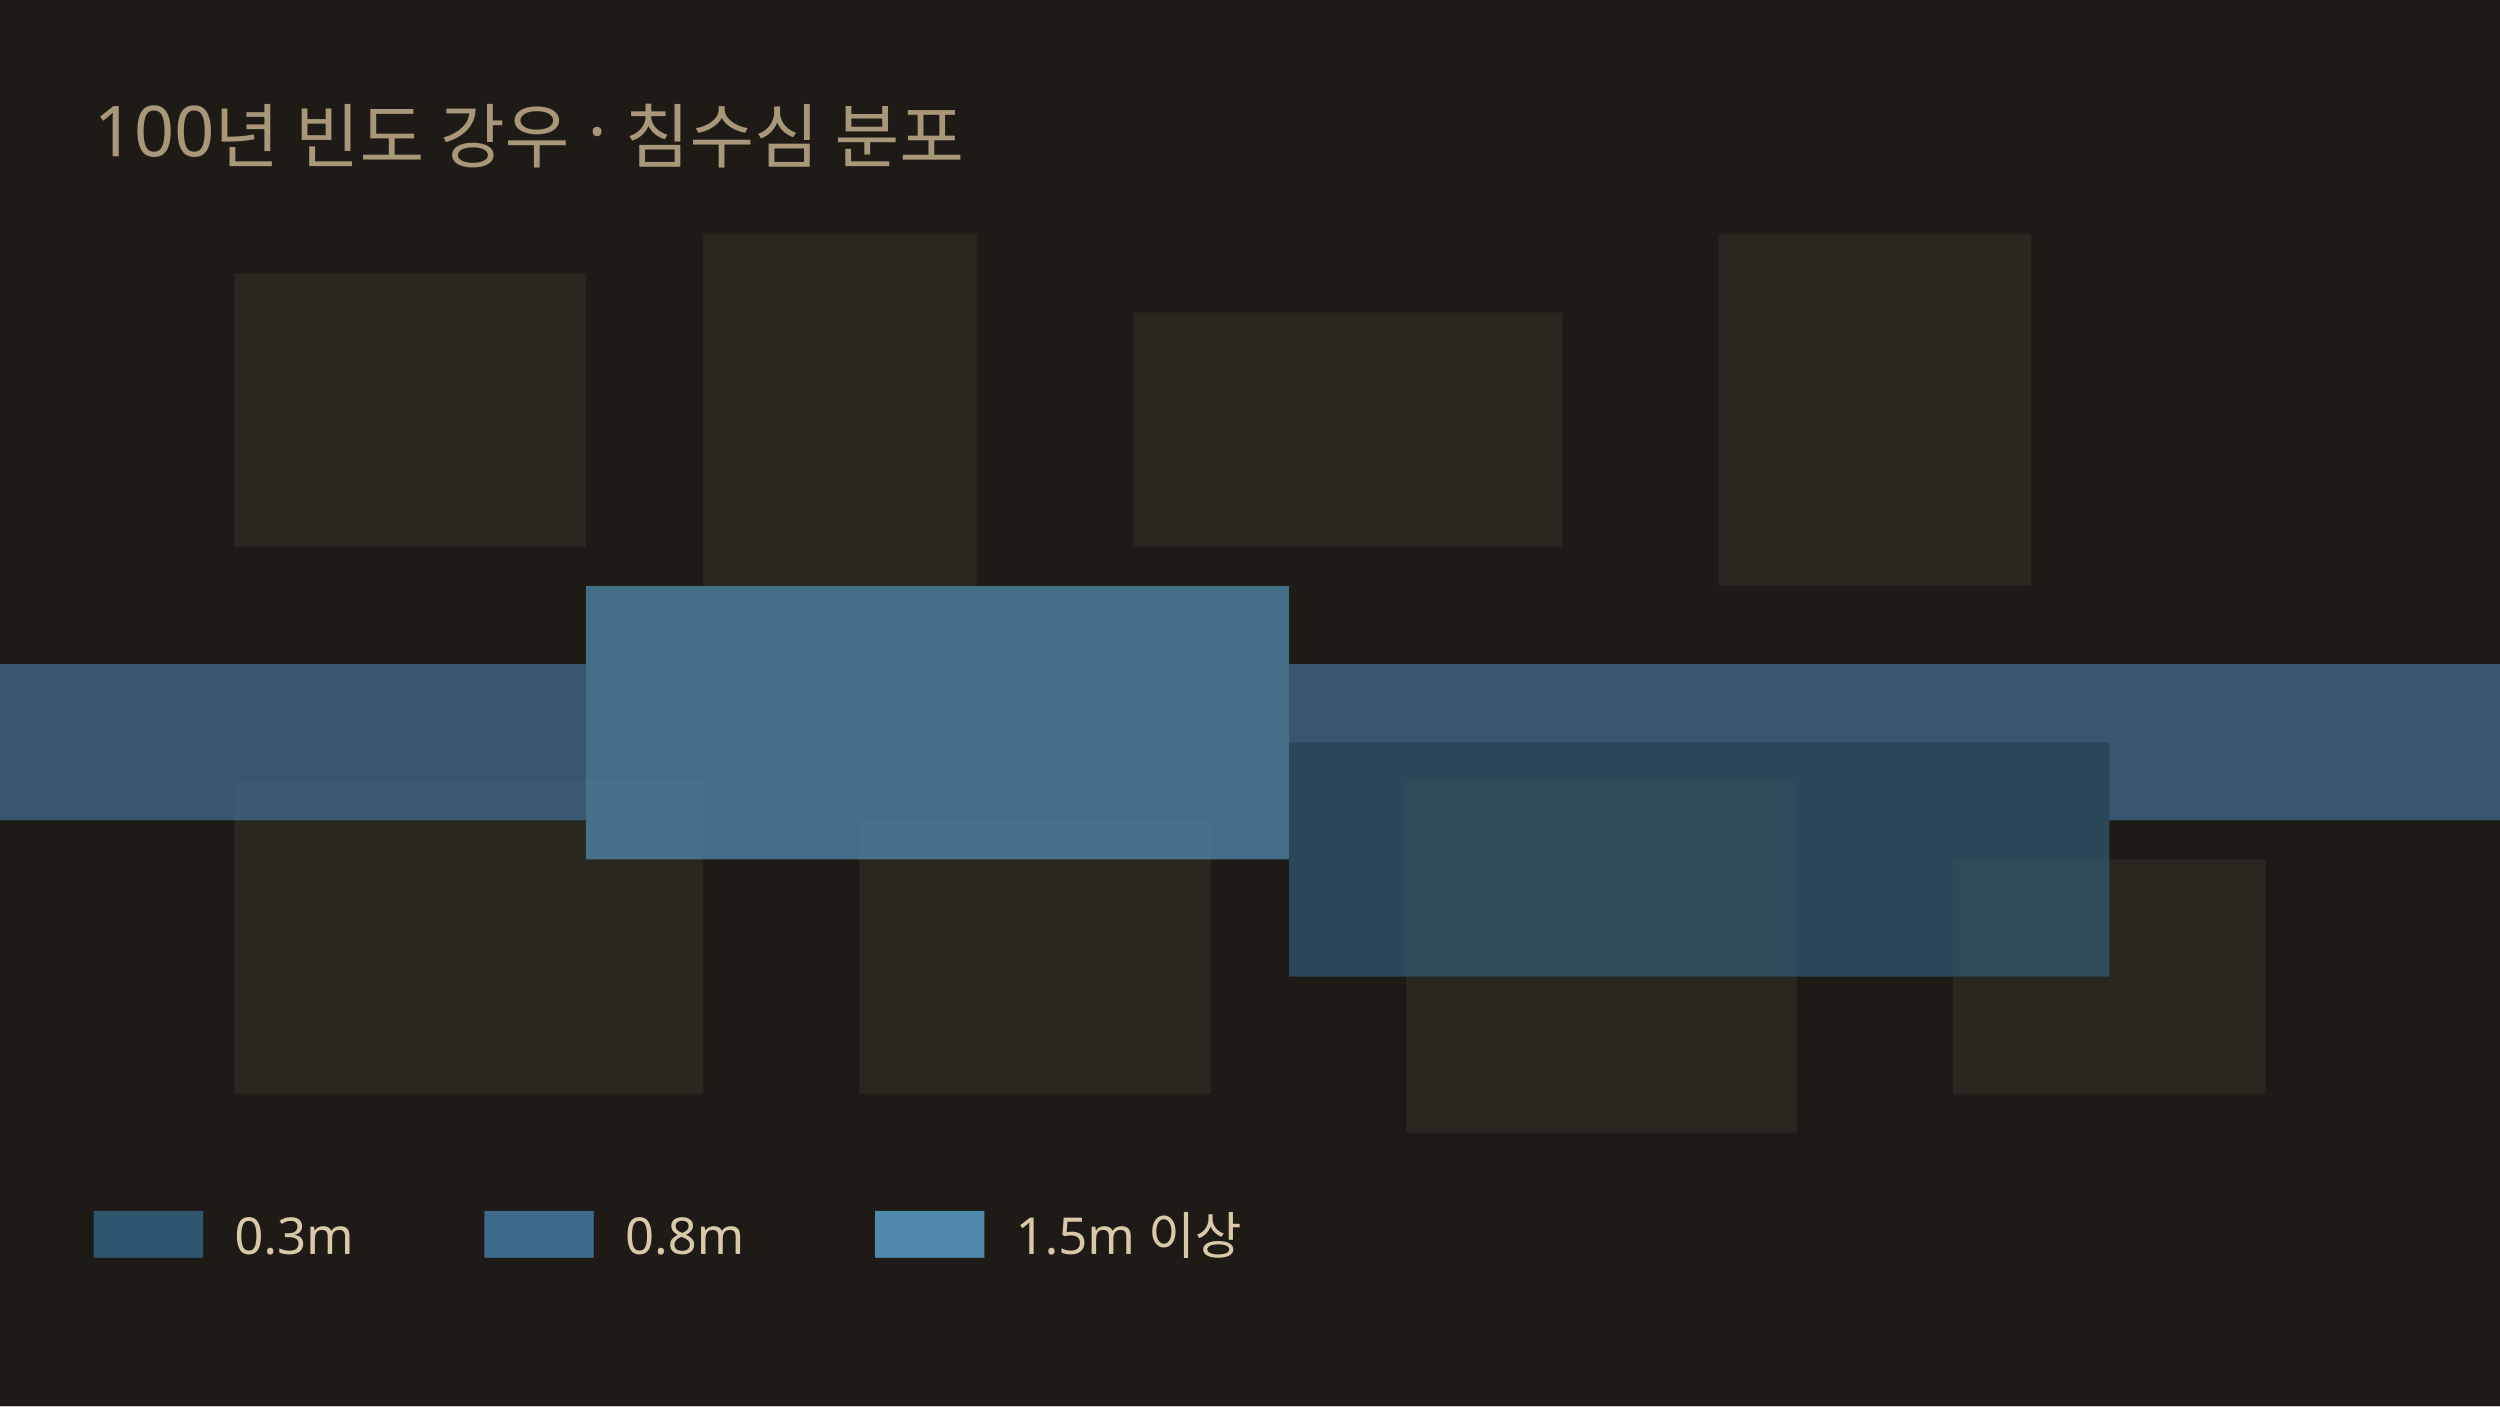
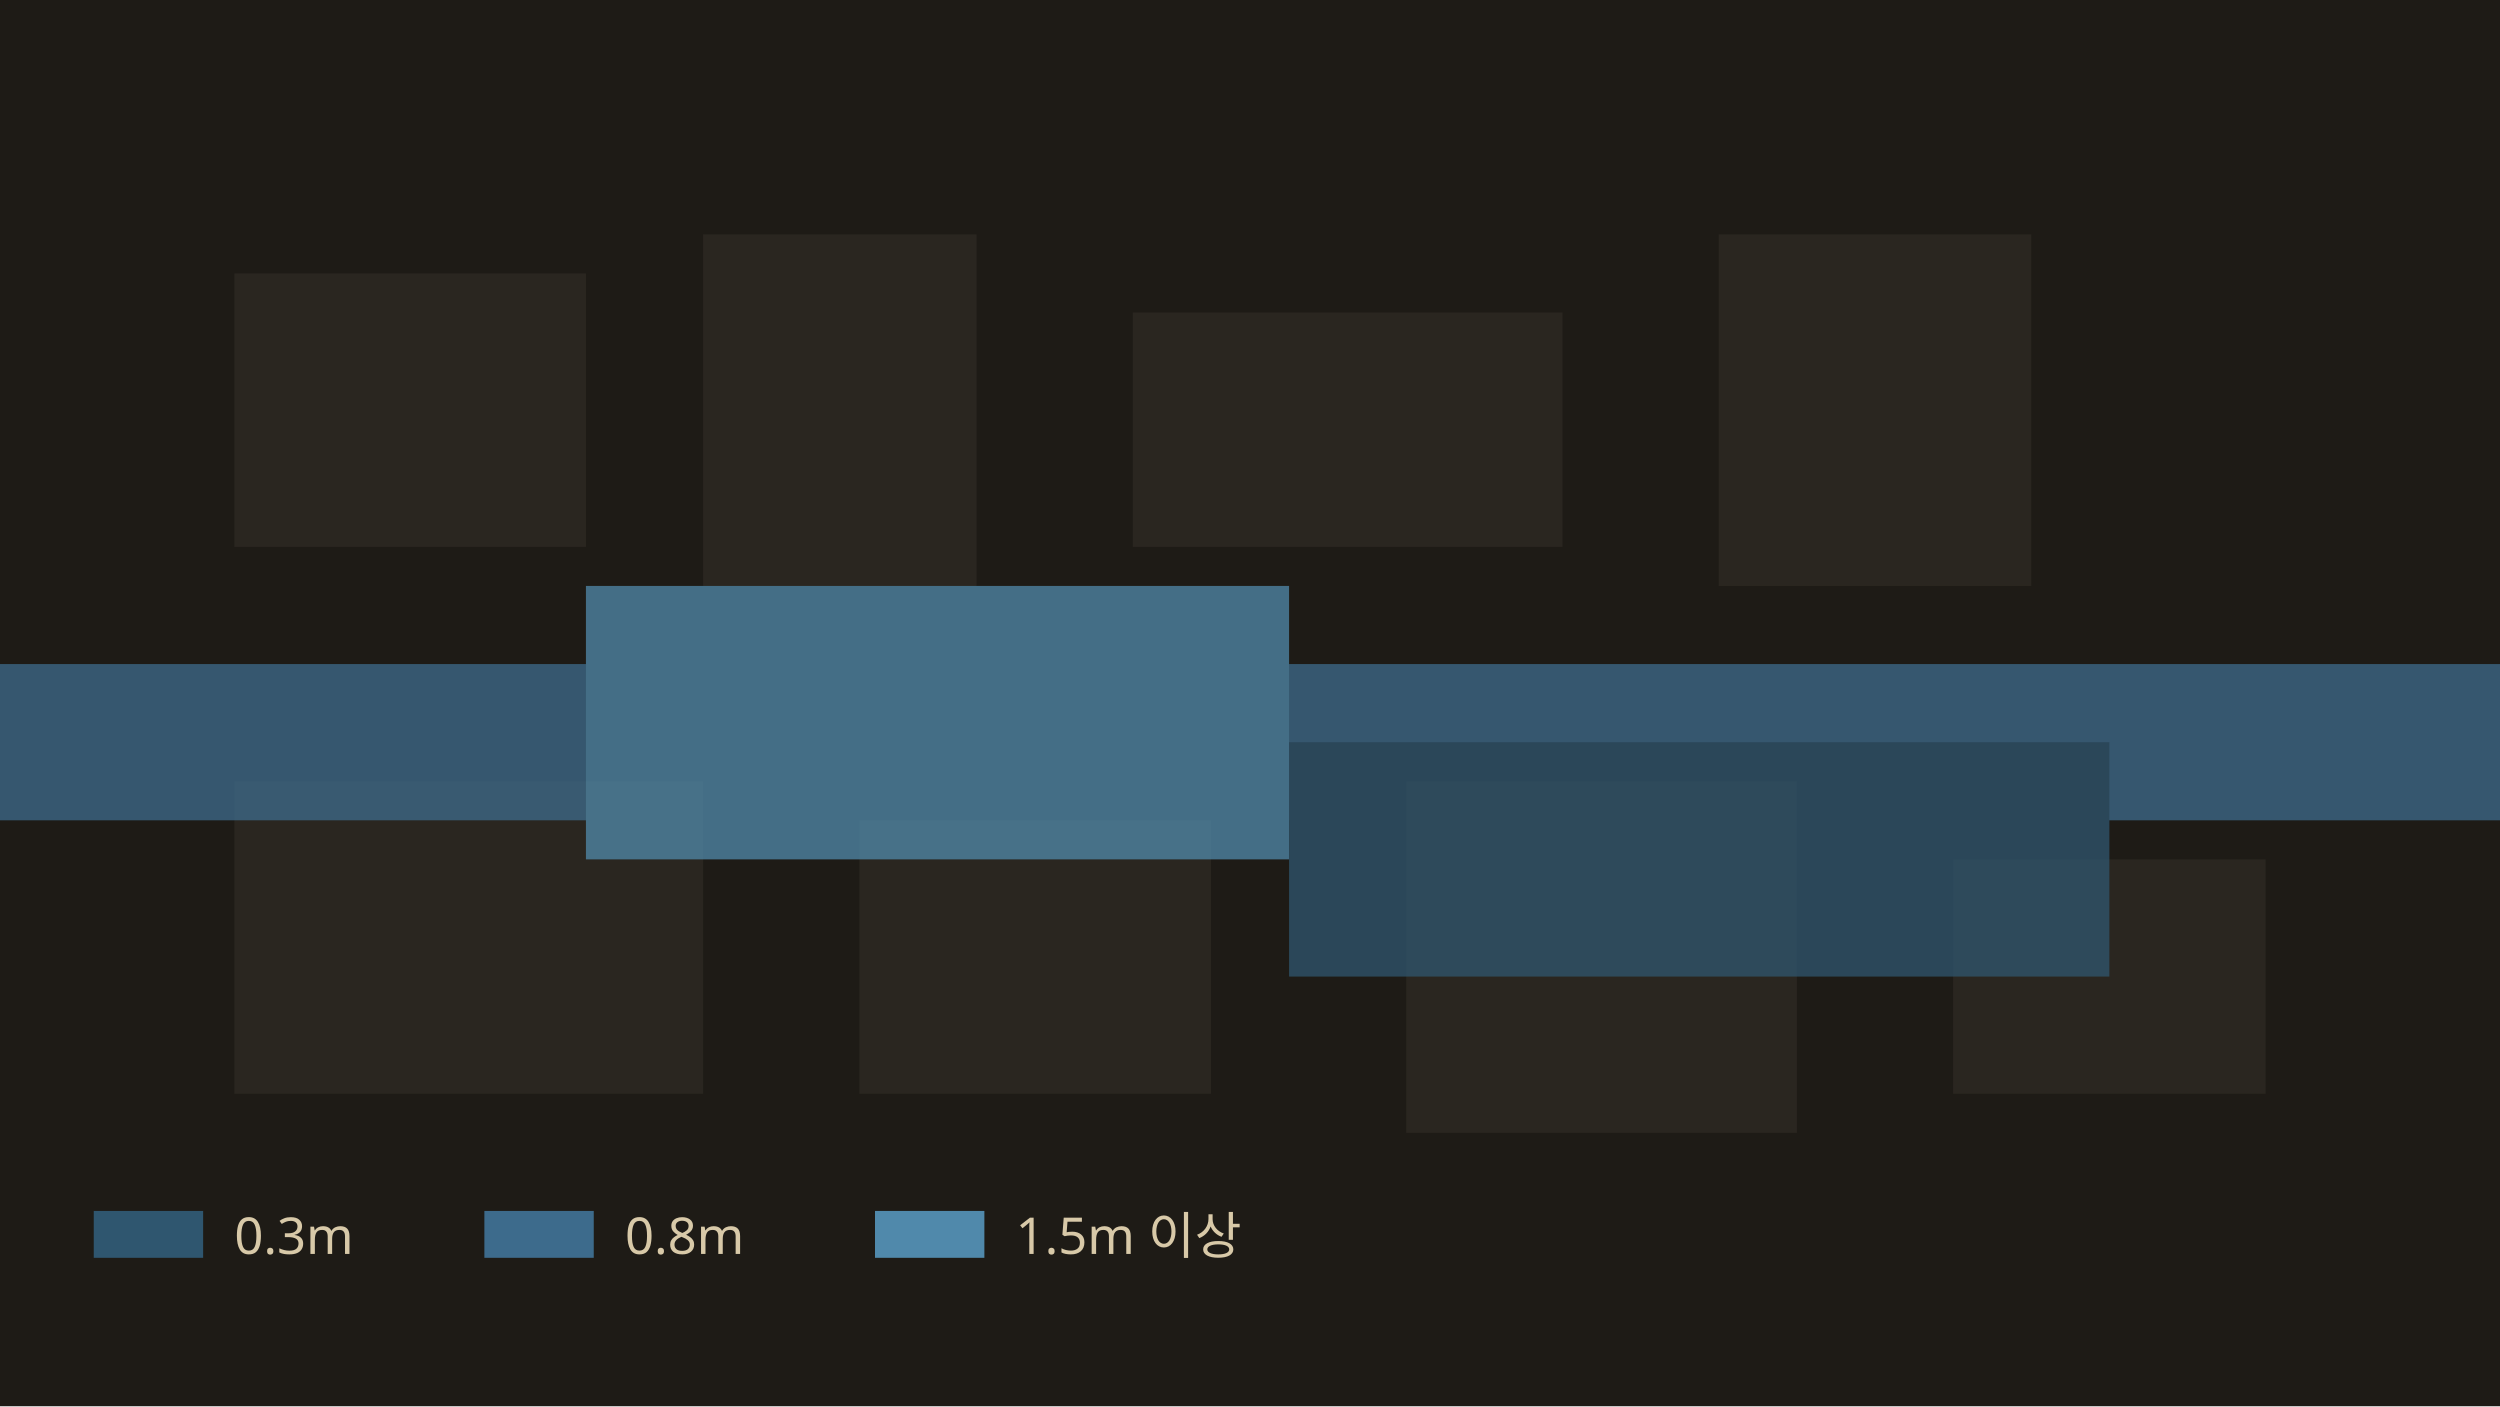
<svg xmlns="http://www.w3.org/2000/svg" viewBox="0 0 640 360" role="img" aria-label="도시 침수 시뮬레이션 결과 화면 예시">
  <rect width="640" height="360" fill="#1e1b16" />
  <g fill="#2a2620">
    <rect x="60" y="70" width="90" height="70" />
    <rect x="180" y="60" width="70" height="90" />
    <rect x="290" y="80" width="110" height="60" />
    <rect x="440" y="60" width="80" height="90" />
    <rect x="60" y="200" width="120" height="80" />
    <rect x="220" y="210" width="90" height="70" />
    <rect x="360" y="200" width="100" height="90" />
    <rect x="500" y="220" width="80" height="60" />
  </g>
  <g opacity="0.75">
    <path d="M0 170 h640 v40 H0 Z" fill="#3d6b8c" />
    <path d="M150 150 h180 v70 H150 Z" fill="#5089ab" />
    <path d="M330 190 h210 v60 H330 Z" fill="#2f566f" />
  </g>
-   <text x="24" y="40" font-family="system-ui, sans-serif" font-size="18" fill="#a89778">100년 빈도 강우 · 침수심 분포</text>
  <g font-family="system-ui, sans-serif" font-size="13" fill="#d8c9a8">
    <rect x="24" y="310" width="28" height="12" fill="#2f566f" />
    <text x="60" y="321">0.3m</text>
    <rect x="124" y="310" width="28" height="12" fill="#3d6b8c" />
    <text x="160" y="321">0.8m</text>
    <rect x="224" y="310" width="28" height="12" fill="#5089ab" />
    <text x="260" y="321">1.5m 이상</text>
  </g>
</svg>
